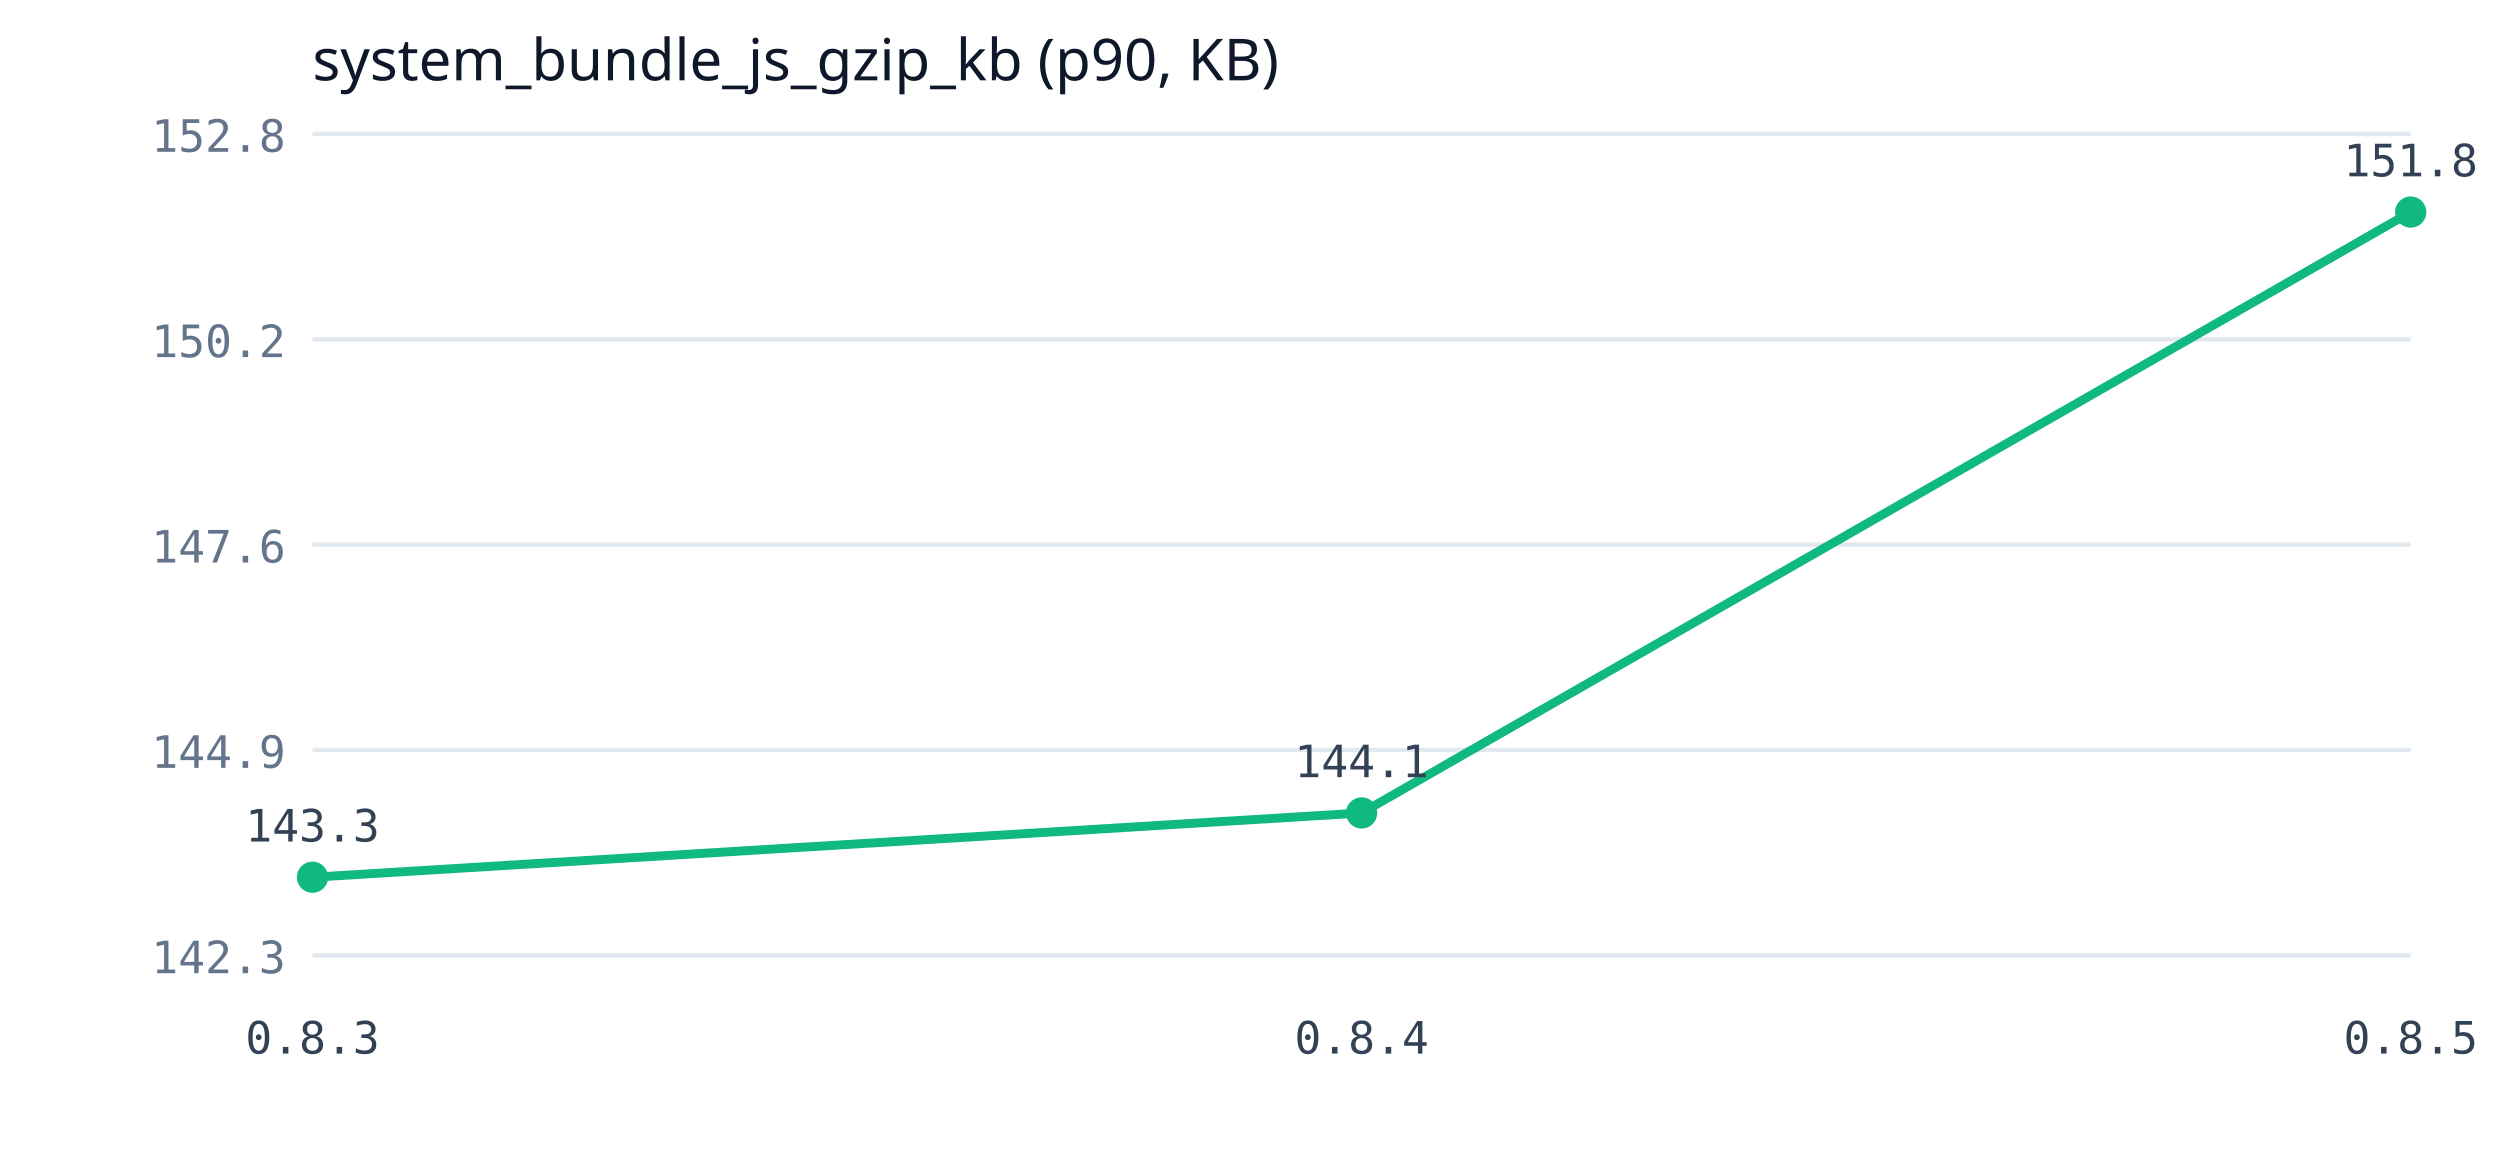
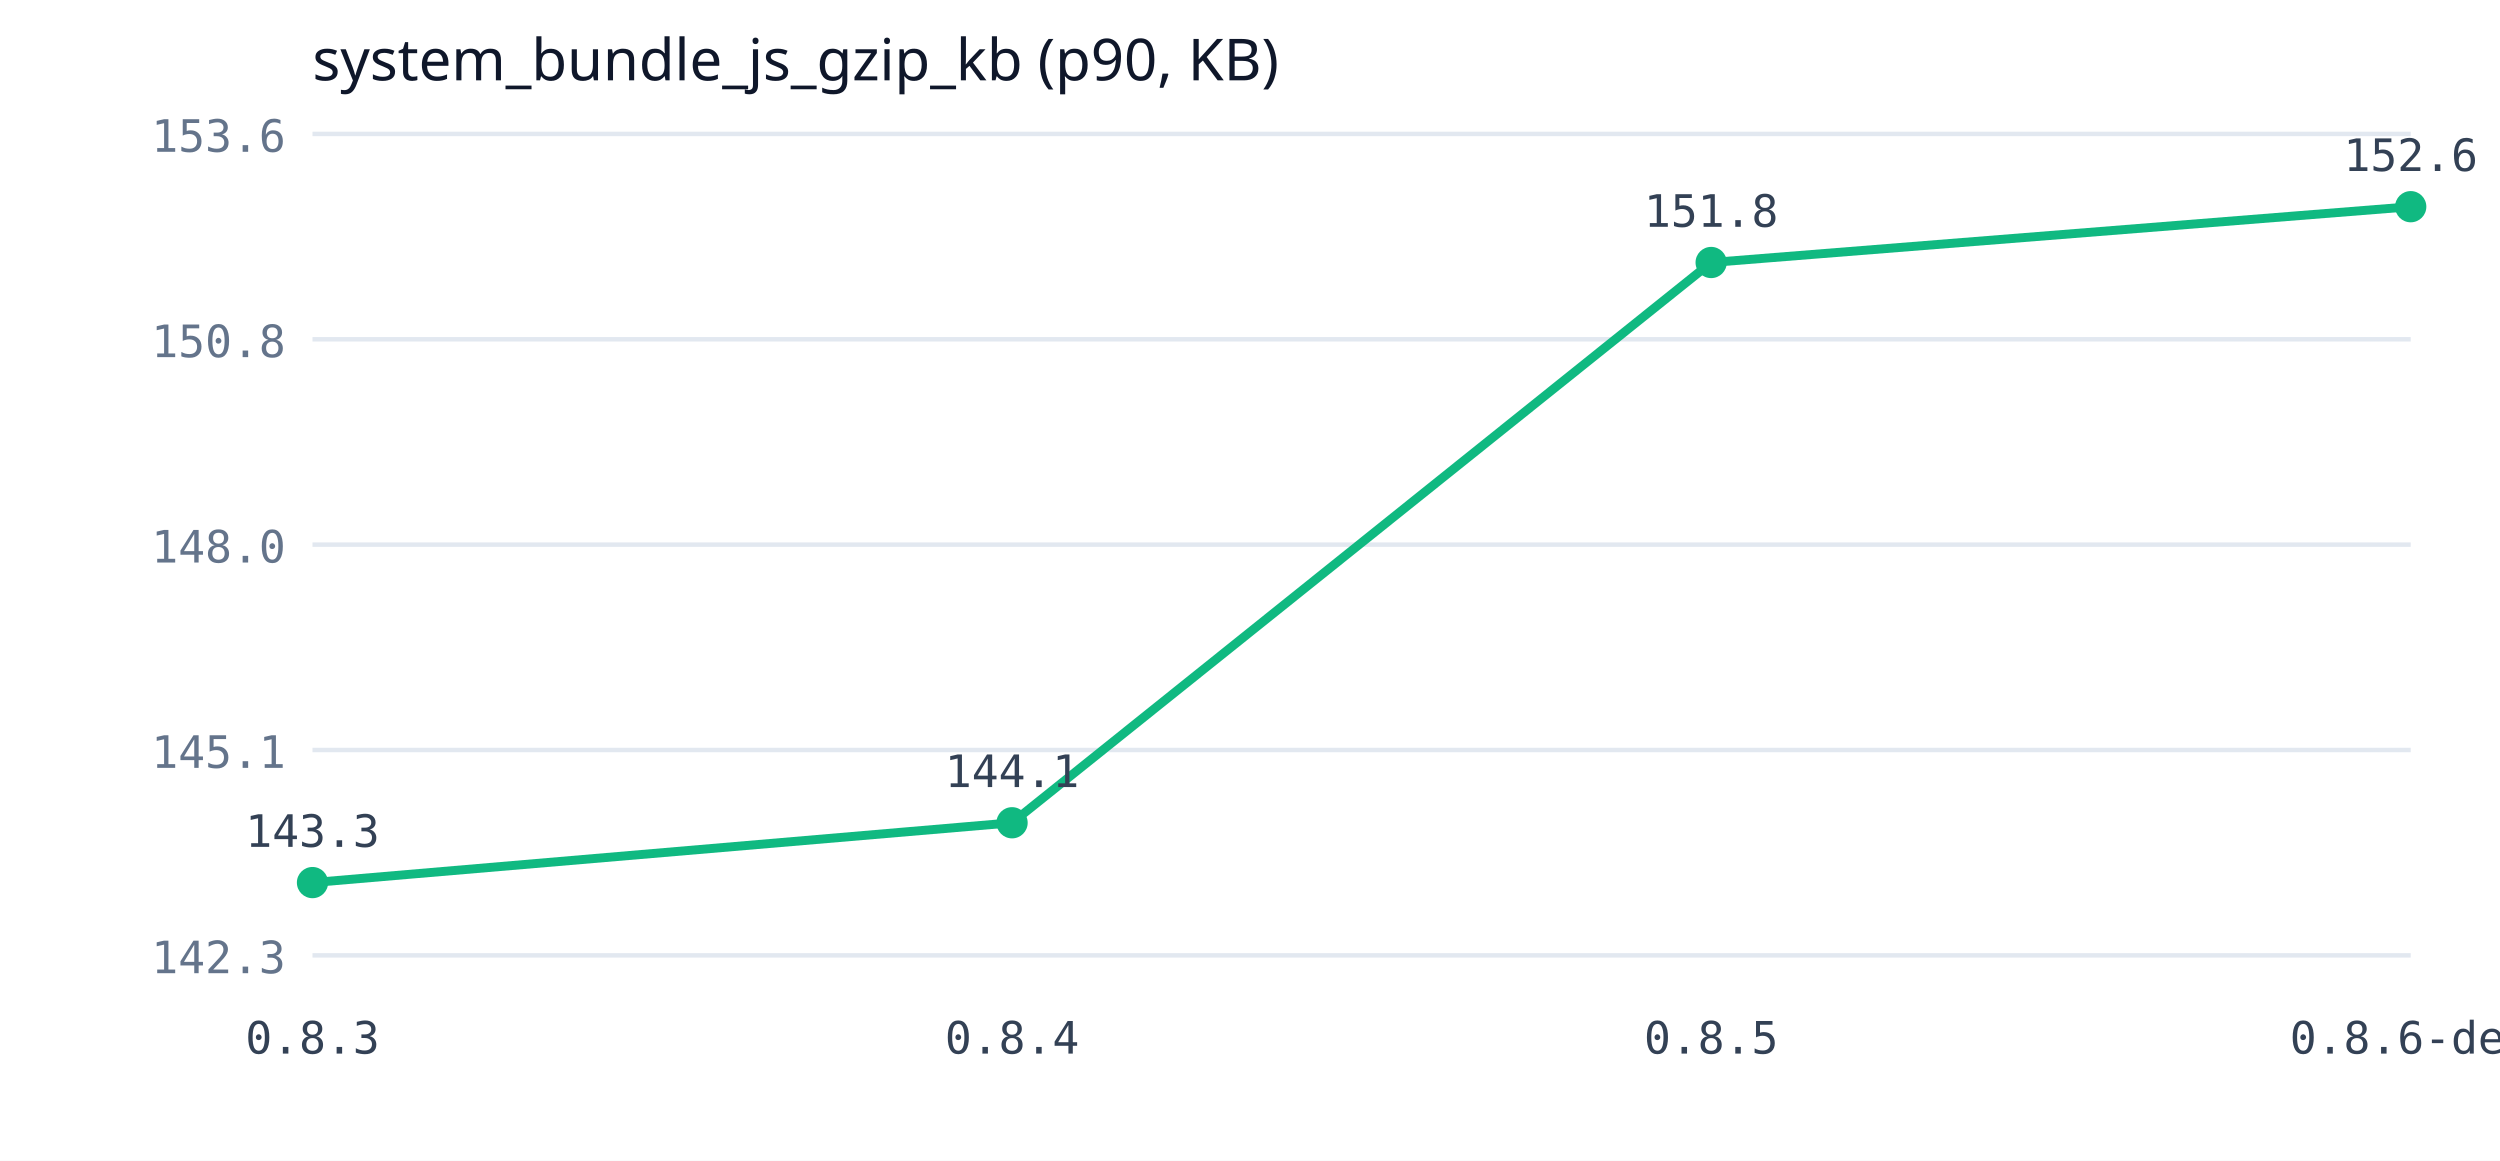
<svg xmlns="http://www.w3.org/2000/svg" width="560" height="260" viewBox="0 0 560 260">
  <rect width="560" height="260" fill="#ffffff" />
  <text x="70" y="18" font-family="Segoe UI" font-size="13" fill="#0f172a">system_bundle_js_gzip_kb (p90, KB)</text>
  <line x1="70" y1="214" x2="540" y2="214" stroke="#e2e8f0" stroke-width="1" />
  <text x="64" y="218" font-family="Consolas" font-size="10" fill="#64748b" text-anchor="end">142.3</text>
  <line x1="70" y1="168" x2="540" y2="168" stroke="#e2e8f0" stroke-width="1" />
-   <text x="64" y="172" font-family="Consolas" font-size="10" fill="#64748b" text-anchor="end">144.9</text>
+   <text x="64" y="172" font-family="Consolas" font-size="10" fill="#64748b" text-anchor="end">145.1</text>
  <line x1="70" y1="122" x2="540" y2="122" stroke="#e2e8f0" stroke-width="1" />
-   <text x="64" y="126" font-family="Consolas" font-size="10" fill="#64748b" text-anchor="end">147.6</text>
+   <text x="64" y="126" font-family="Consolas" font-size="10" fill="#64748b" text-anchor="end">148.0</text>
  <line x1="70" y1="76" x2="540" y2="76" stroke="#e2e8f0" stroke-width="1" />
-   <text x="64" y="80" font-family="Consolas" font-size="10" fill="#64748b" text-anchor="end">150.2</text>
+   <text x="64" y="80" font-family="Consolas" font-size="10" fill="#64748b" text-anchor="end">150.8</text>
  <line x1="70" y1="30" x2="540" y2="30" stroke="#e2e8f0" stroke-width="1" />
-   <text x="64" y="34" font-family="Consolas" font-size="10" fill="#64748b" text-anchor="end">152.8</text>
-   <polyline points="70,196.5 305,182.1 540,47.5" fill="none" stroke="#10b981" stroke-width="2" />
-   <circle cx="70" cy="196.5" r="3.5" fill="#10b981" />
-   <text x="70" y="188.5" font-family="Consolas" font-size="10" fill="#334155" text-anchor="middle">143.3</text>
+   <text x="64" y="34" font-family="Consolas" font-size="10" fill="#64748b" text-anchor="end">153.6</text>
+   <polyline points="70,197.7 226.7,184.3 383.3,58.8 540,46.3" fill="none" stroke="#10b981" stroke-width="2" />
+   <circle cx="70" cy="197.7" r="3.5" fill="#10b981" />
+   <text x="70" y="189.7" font-family="Consolas" font-size="10" fill="#334155" text-anchor="middle">143.3</text>
  <text x="70" y="236" font-family="Consolas" font-size="10" fill="#334155" text-anchor="middle">0.8.3</text>
-   <circle cx="305" cy="182.1" r="3.5" fill="#10b981" />
-   <text x="305" y="174.1" font-family="Consolas" font-size="10" fill="#334155" text-anchor="middle">144.1</text>
-   <text x="305" y="236" font-family="Consolas" font-size="10" fill="#334155" text-anchor="middle">0.8.4</text>
-   <circle cx="540" cy="47.5" r="3.5" fill="#10b981" />
-   <text x="540" y="39.5" font-family="Consolas" font-size="10" fill="#334155" text-anchor="middle">151.8</text>
-   <text x="540" y="236" font-family="Consolas" font-size="10" fill="#334155" text-anchor="middle">0.8.5</text>
+   <circle cx="226.7" cy="184.3" r="3.5" fill="#10b981" />
+   <text x="226.7" y="176.3" font-family="Consolas" font-size="10" fill="#334155" text-anchor="middle">144.1</text>
+   <text x="226.7" y="236" font-family="Consolas" font-size="10" fill="#334155" text-anchor="middle">0.8.4</text>
+   <circle cx="383.3" cy="58.8" r="3.5" fill="#10b981" />
+   <text x="383.3" y="50.8" font-family="Consolas" font-size="10" fill="#334155" text-anchor="middle">151.8</text>
+   <text x="383.3" y="236" font-family="Consolas" font-size="10" fill="#334155" text-anchor="middle">0.8.5</text>
+   <circle cx="540" cy="46.3" r="3.5" fill="#10b981" />
+   <text x="540" y="38.3" font-family="Consolas" font-size="10" fill="#334155" text-anchor="middle">152.6</text>
+   <text x="540" y="236" font-family="Consolas" font-size="10" fill="#334155" text-anchor="middle">0.8.6-dev</text>
</svg>
